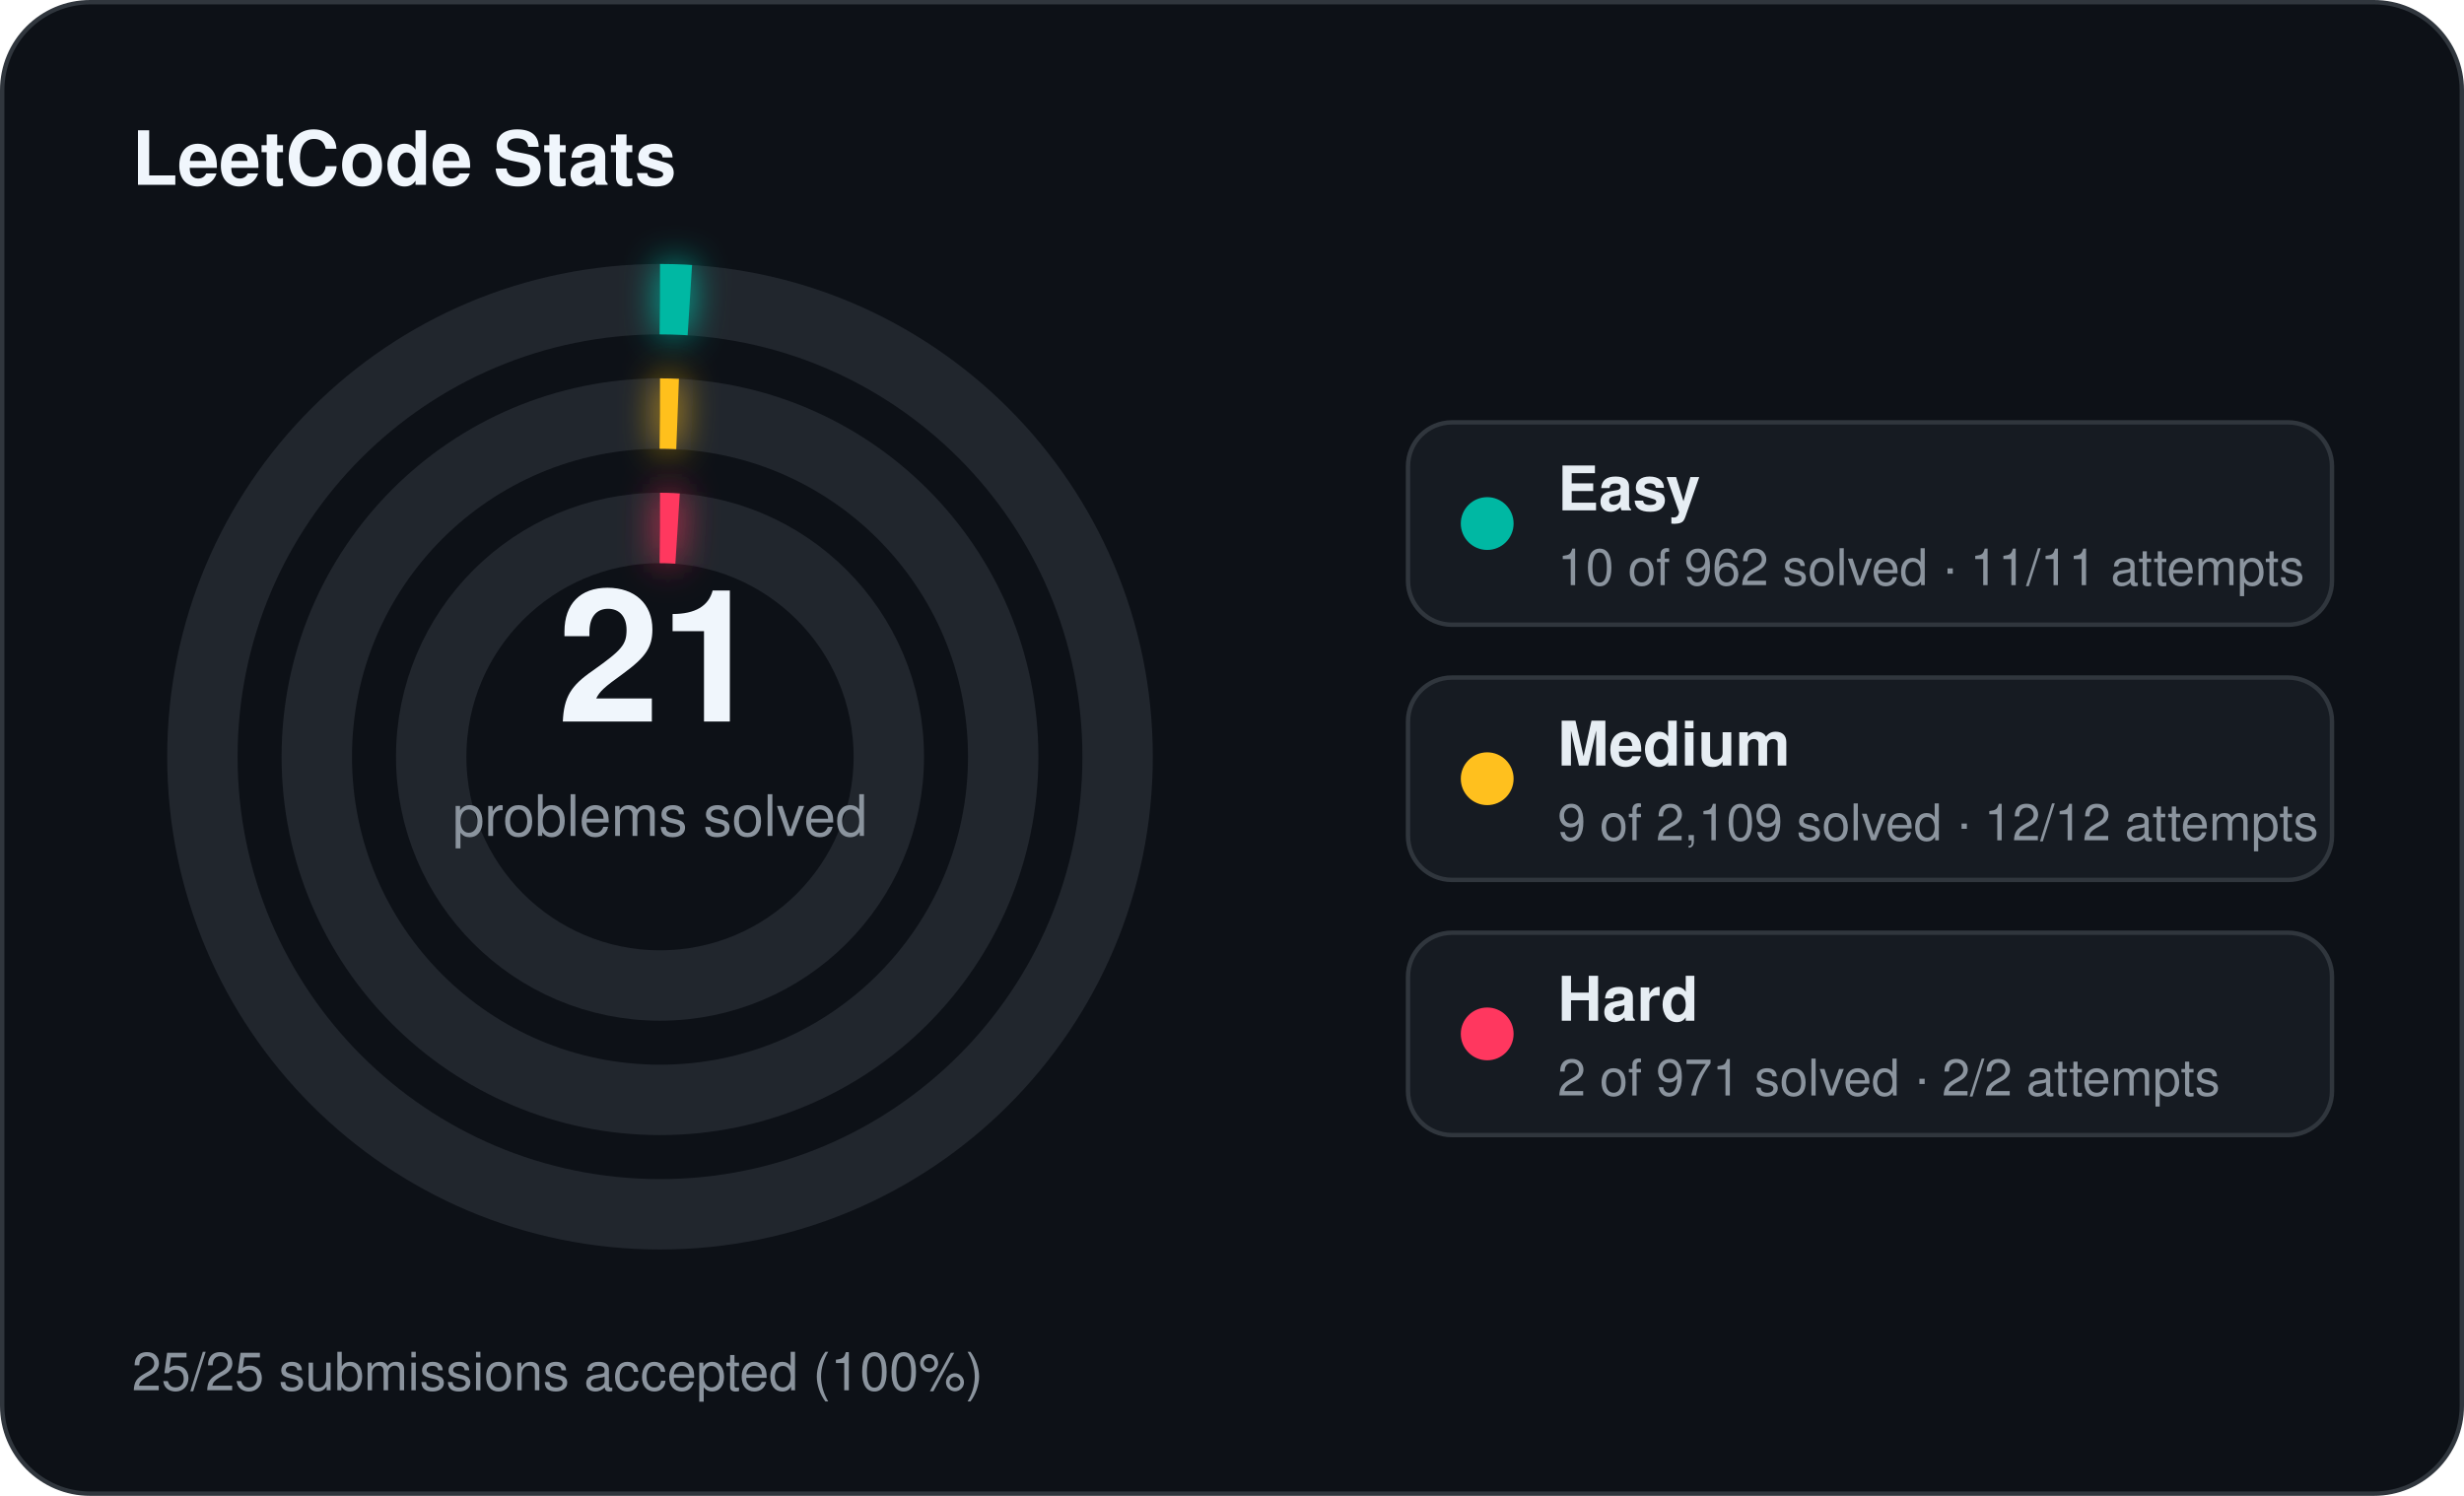
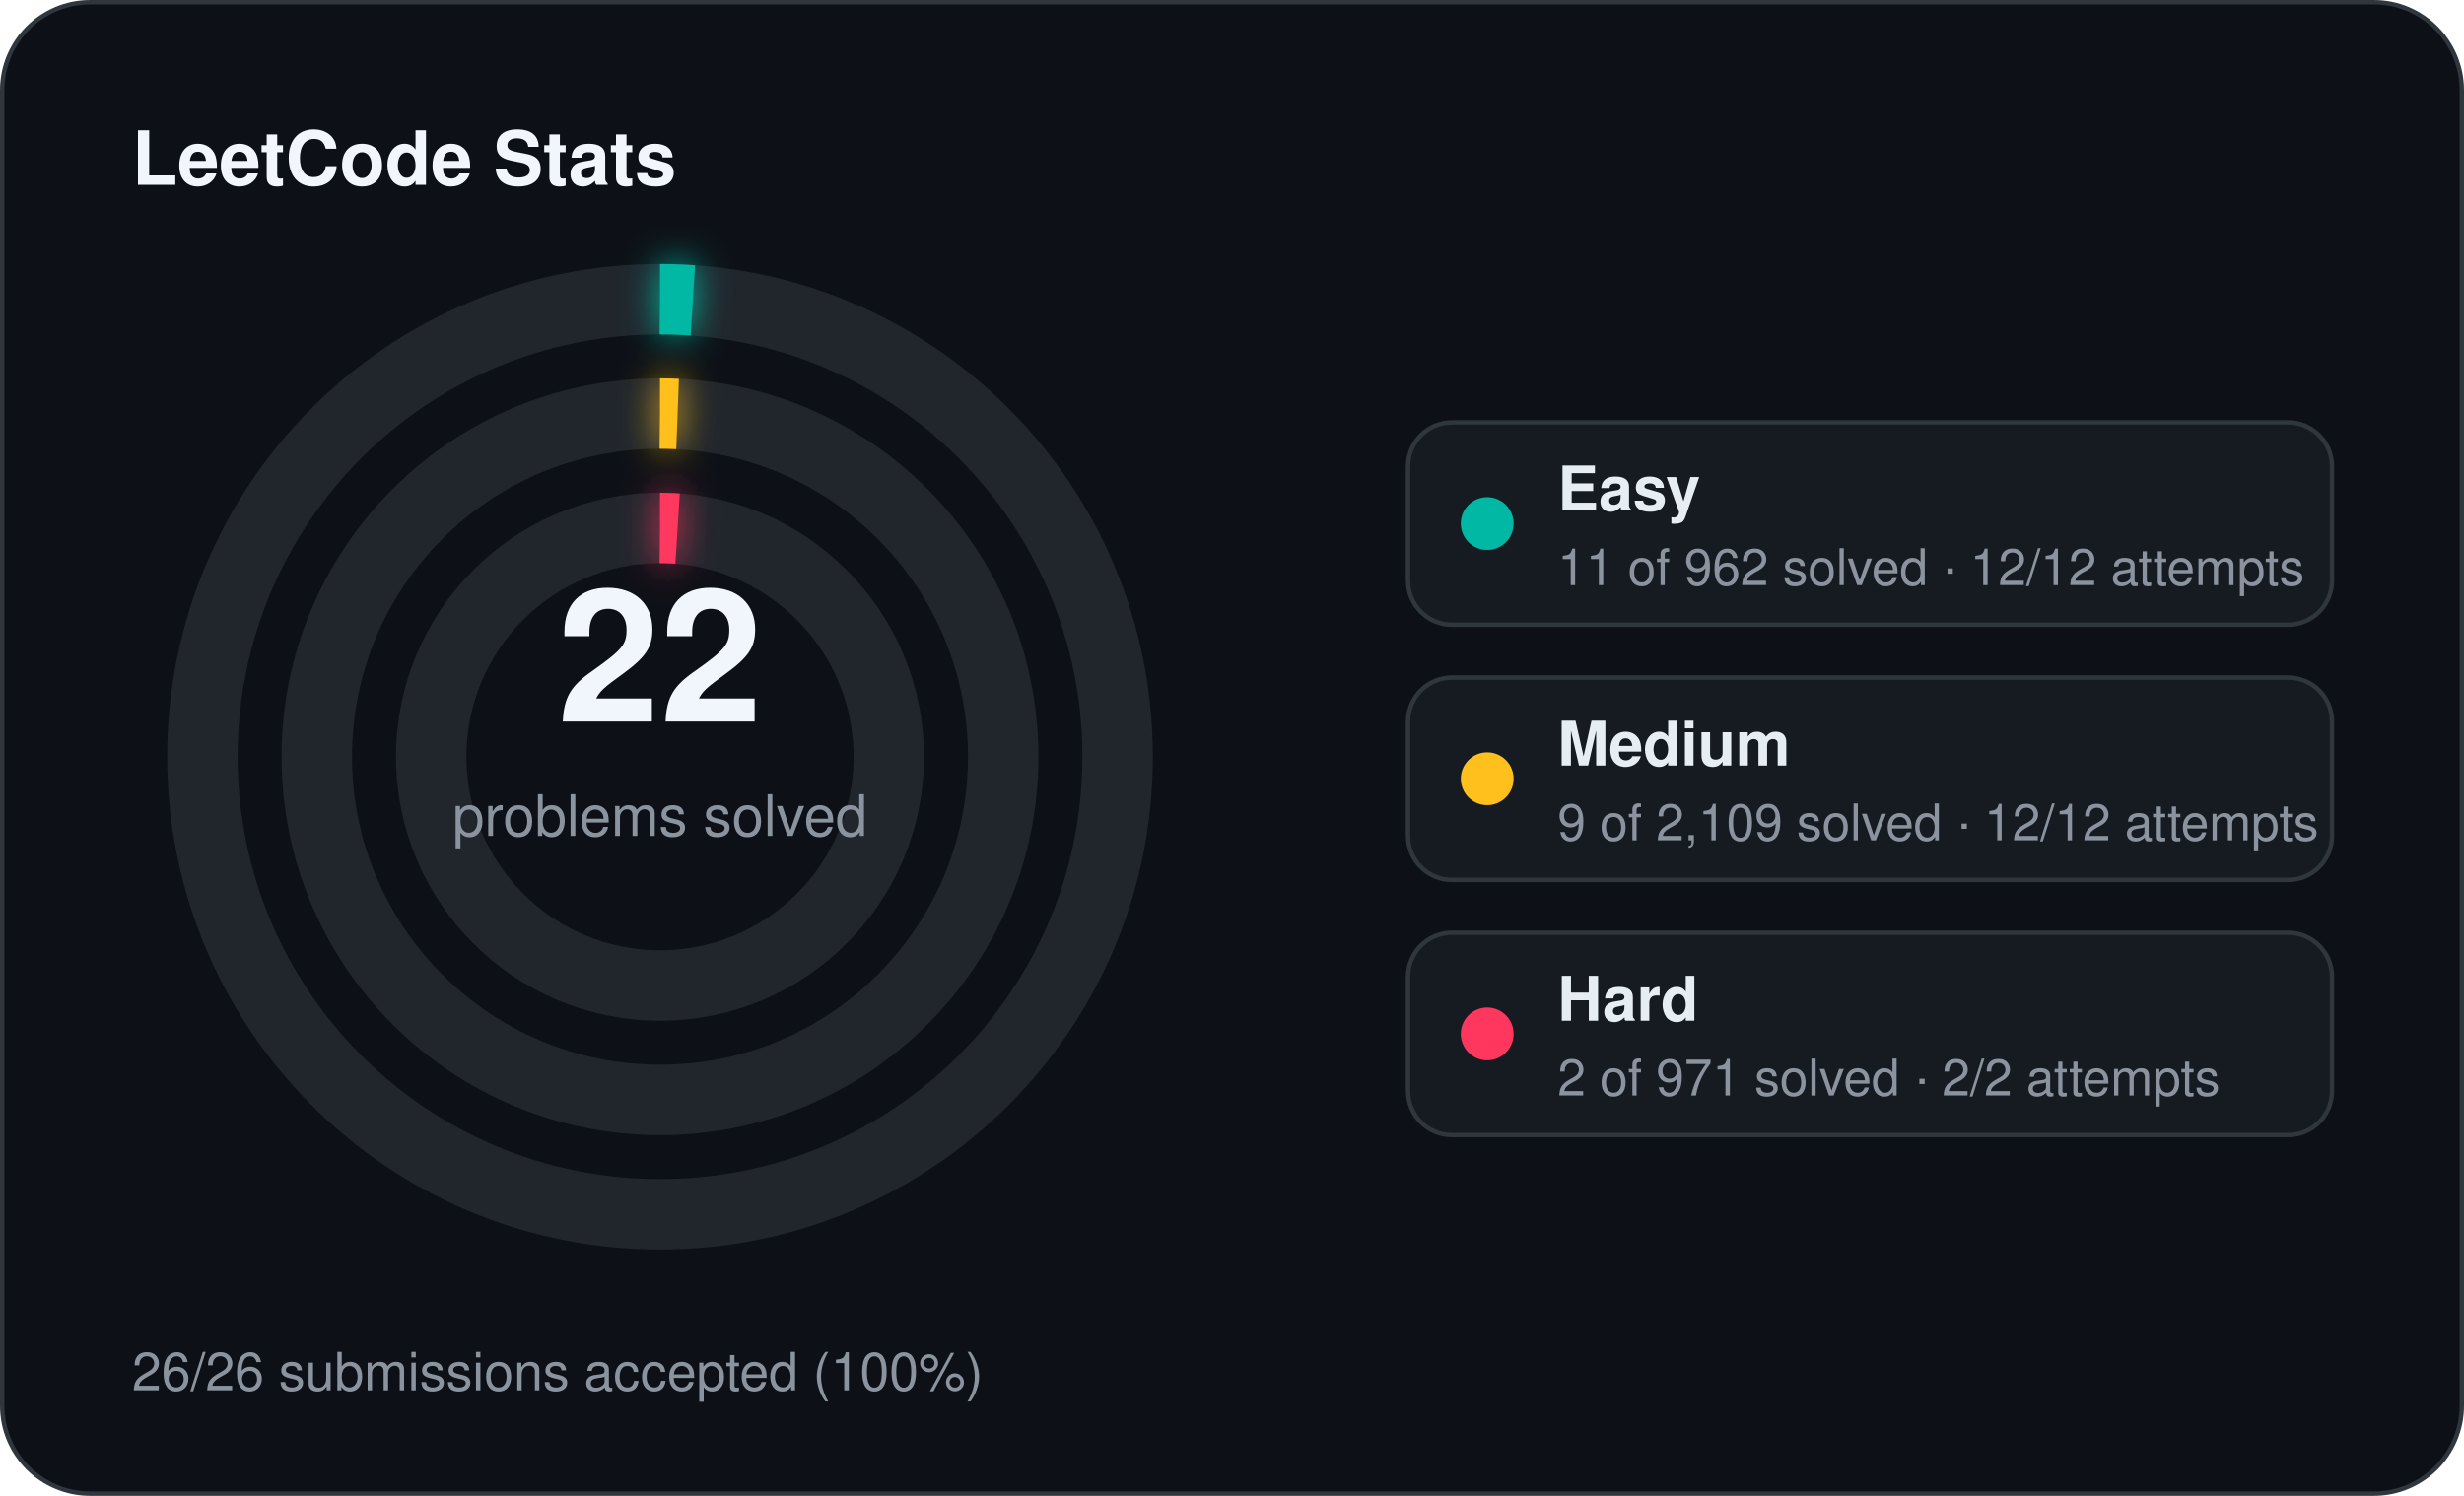
<svg xmlns="http://www.w3.org/2000/svg" width="560" height="340" viewBox="0 0 560 340">
  <defs>
    <filter id="stats-glow" x="-60%" y="-60%" width="220%" height="220%">
      <feGaussianBlur stdDeviation="4" result="blur" />
      <feMerge>
        <feMergeNode in="blur" />
        <feMergeNode in="SourceGraphic" />
      </feMerge>
    </filter>
  </defs>
  <rect x="0.5" y="0.5" width="559" height="339" rx="20" fill="#0d1117" stroke="#30363d" stroke-width="1" />
  <text x="30" y="42" fill="#f0f6fc" font-family="Segoe UI, Helvetica, Arial, sans-serif" font-size="17" font-weight="700">LeetCode Stats</text>
  <circle cx="150" cy="172" r="104" fill="none" stroke="#21262d" stroke-width="16" />
-   <circle cx="150" cy="172" r="104" fill="none" stroke="#00b8a3" stroke-width="16" stroke-linecap="butt" stroke-dasharray="6.79 653.45" transform="rotate(-90 150 172)" filter="url(#stats-glow)" />
+   <circle cx="150" cy="172" r="104" fill="none" stroke="#00b8a3" stroke-width="16" stroke-linecap="butt" stroke-dasharray="7.47 653.45" transform="rotate(-90 150 172)" filter="url(#stats-glow)" />
  <circle cx="150" cy="172" r="78" fill="none" stroke="#21262d" stroke-width="16" />
  <circle cx="150" cy="172" r="78" fill="none" stroke="#ffc01e" stroke-width="16" stroke-linecap="butt" stroke-dasharray="4.00 490.09" transform="rotate(-90 150 172)" filter="url(#stats-glow)" />
  <circle cx="150" cy="172" r="52" fill="none" stroke="#21262d" stroke-width="16" />
  <circle cx="150" cy="172" r="52" fill="none" stroke="#ff375f" stroke-width="16" stroke-linecap="butt" stroke-dasharray="4.00 326.73" transform="rotate(-90 150 172)" filter="url(#stats-glow)" />
-   <text x="150" y="164" text-anchor="middle" fill="#f0f6fc" font-family="Segoe UI, Helvetica, Arial, sans-serif" font-size="42" font-weight="700">21</text>
+   <text x="150" y="164" text-anchor="middle" fill="#f0f6fc" font-family="Segoe UI, Helvetica, Arial, sans-serif" font-size="42" font-weight="700">22</text>
  <text x="150" y="190" text-anchor="middle" fill="#8b949e" font-family="Segoe UI, Helvetica, Arial, sans-serif" font-size="13">problems solved</text>
  <rect x="320" y="96" width="210" height="46" rx="10" fill="#161b22" stroke="#30363d" stroke-width="1" />
  <circle cx="338" cy="119" r="6" fill="#00b8a3" />
  <text x="354" y="116" fill="#e6edf3" font-family="Segoe UI, Helvetica, Arial, sans-serif" font-size="14" font-weight="600">Easy</text>
-   <text x="354" y="133" fill="#8b949e" font-family="Segoe UI, Helvetica, Arial, sans-serif" font-size="11.5">10 of 962 solved · 11/11 attempts</text>
+   <text x="354" y="133" fill="#8b949e" font-family="Segoe UI, Helvetica, Arial, sans-serif" font-size="11.5">11 of 962 solved · 12/12 attempts</text>
  <rect x="320" y="154" width="210" height="46" rx="10" fill="#161b22" stroke="#30363d" stroke-width="1" />
  <circle cx="338" cy="177" r="6" fill="#ffc01e" />
  <text x="354" y="174" fill="#e6edf3" font-family="Segoe UI, Helvetica, Arial, sans-serif" font-size="14" font-weight="600">Medium</text>
  <text x="354" y="191" fill="#8b949e" font-family="Segoe UI, Helvetica, Arial, sans-serif" font-size="11.5">9 of 2,109 solved · 12/12 attempts</text>
  <rect x="320" y="212" width="210" height="46" rx="10" fill="#161b22" stroke="#30363d" stroke-width="1" />
  <circle cx="338" cy="235" r="6" fill="#ff375f" />
  <text x="354" y="232" fill="#e6edf3" font-family="Segoe UI, Helvetica, Arial, sans-serif" font-size="14" font-weight="600">Hard</text>
  <text x="354" y="249" fill="#8b949e" font-family="Segoe UI, Helvetica, Arial, sans-serif" font-size="11.5">2 of 971 solved · 2/2 attempts</text>
-   <text x="30" y="316" fill="#8b949e" font-family="Segoe UI, Helvetica, Arial, sans-serif" font-size="12">25/25 submissions accepted (100%)</text>
+   <text x="30" y="316" fill="#8b949e" font-family="Segoe UI, Helvetica, Arial, sans-serif" font-size="12">26/26 submissions accepted (100%)</text>
</svg>
